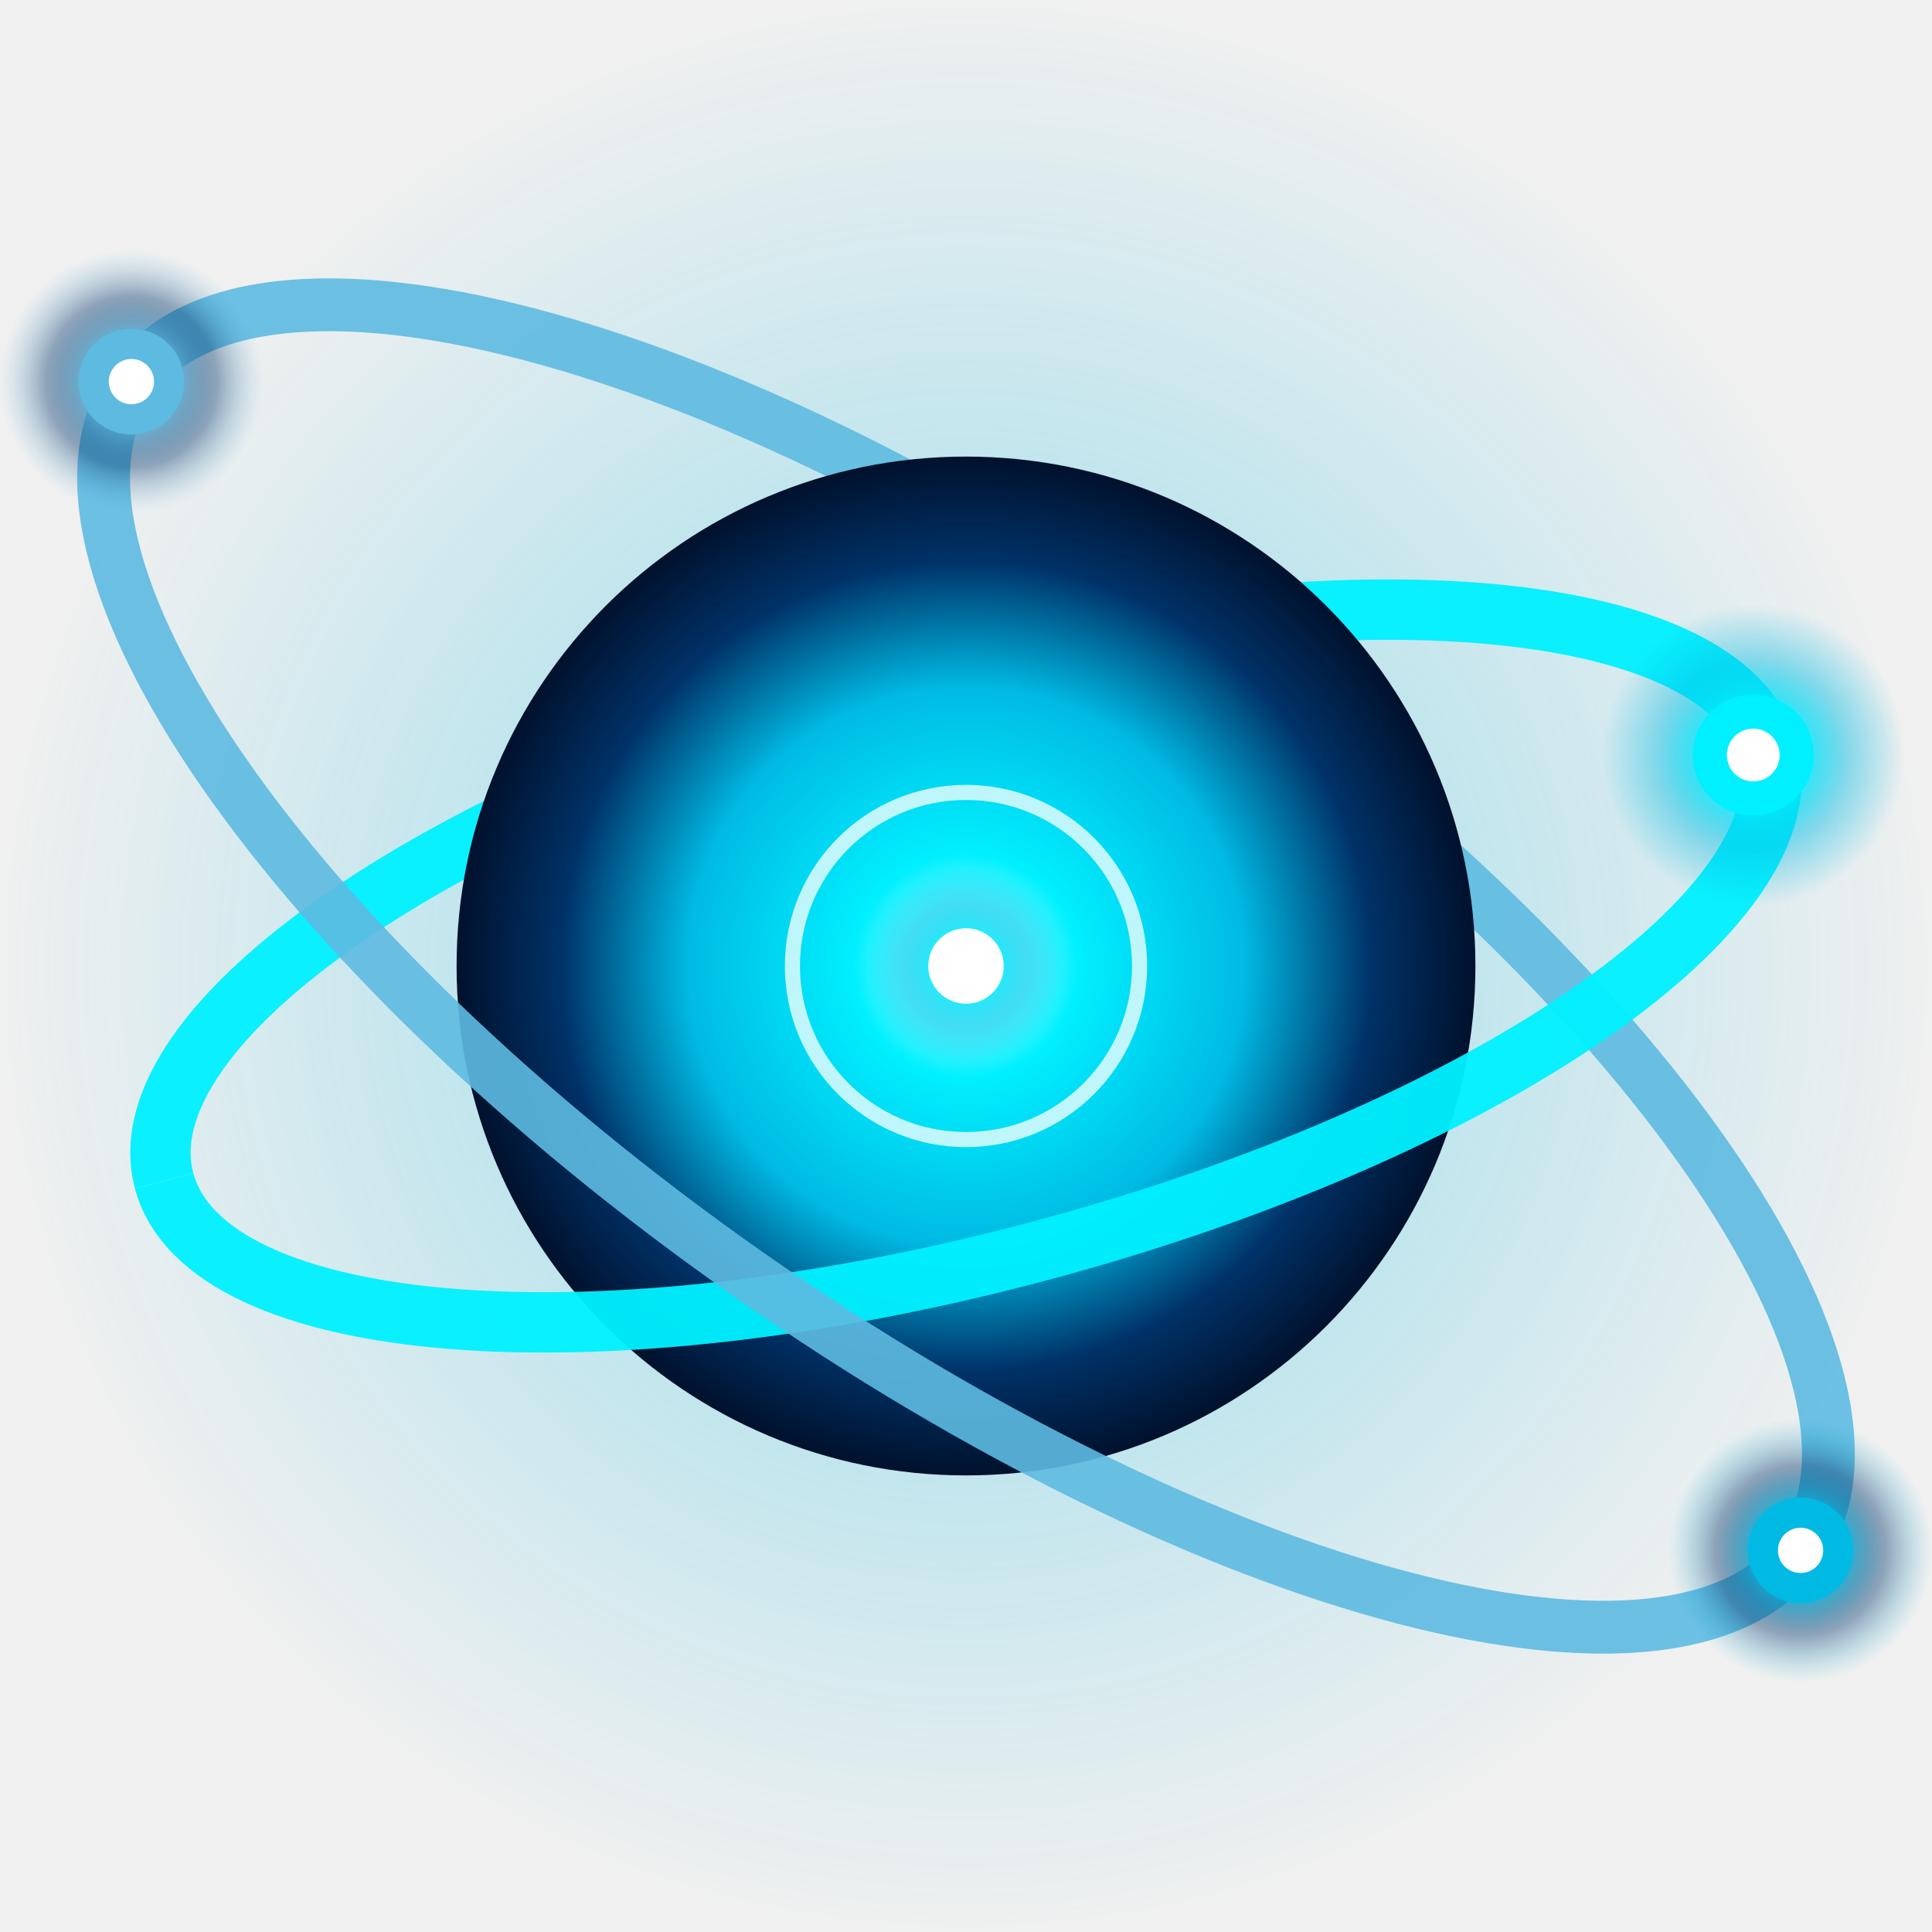
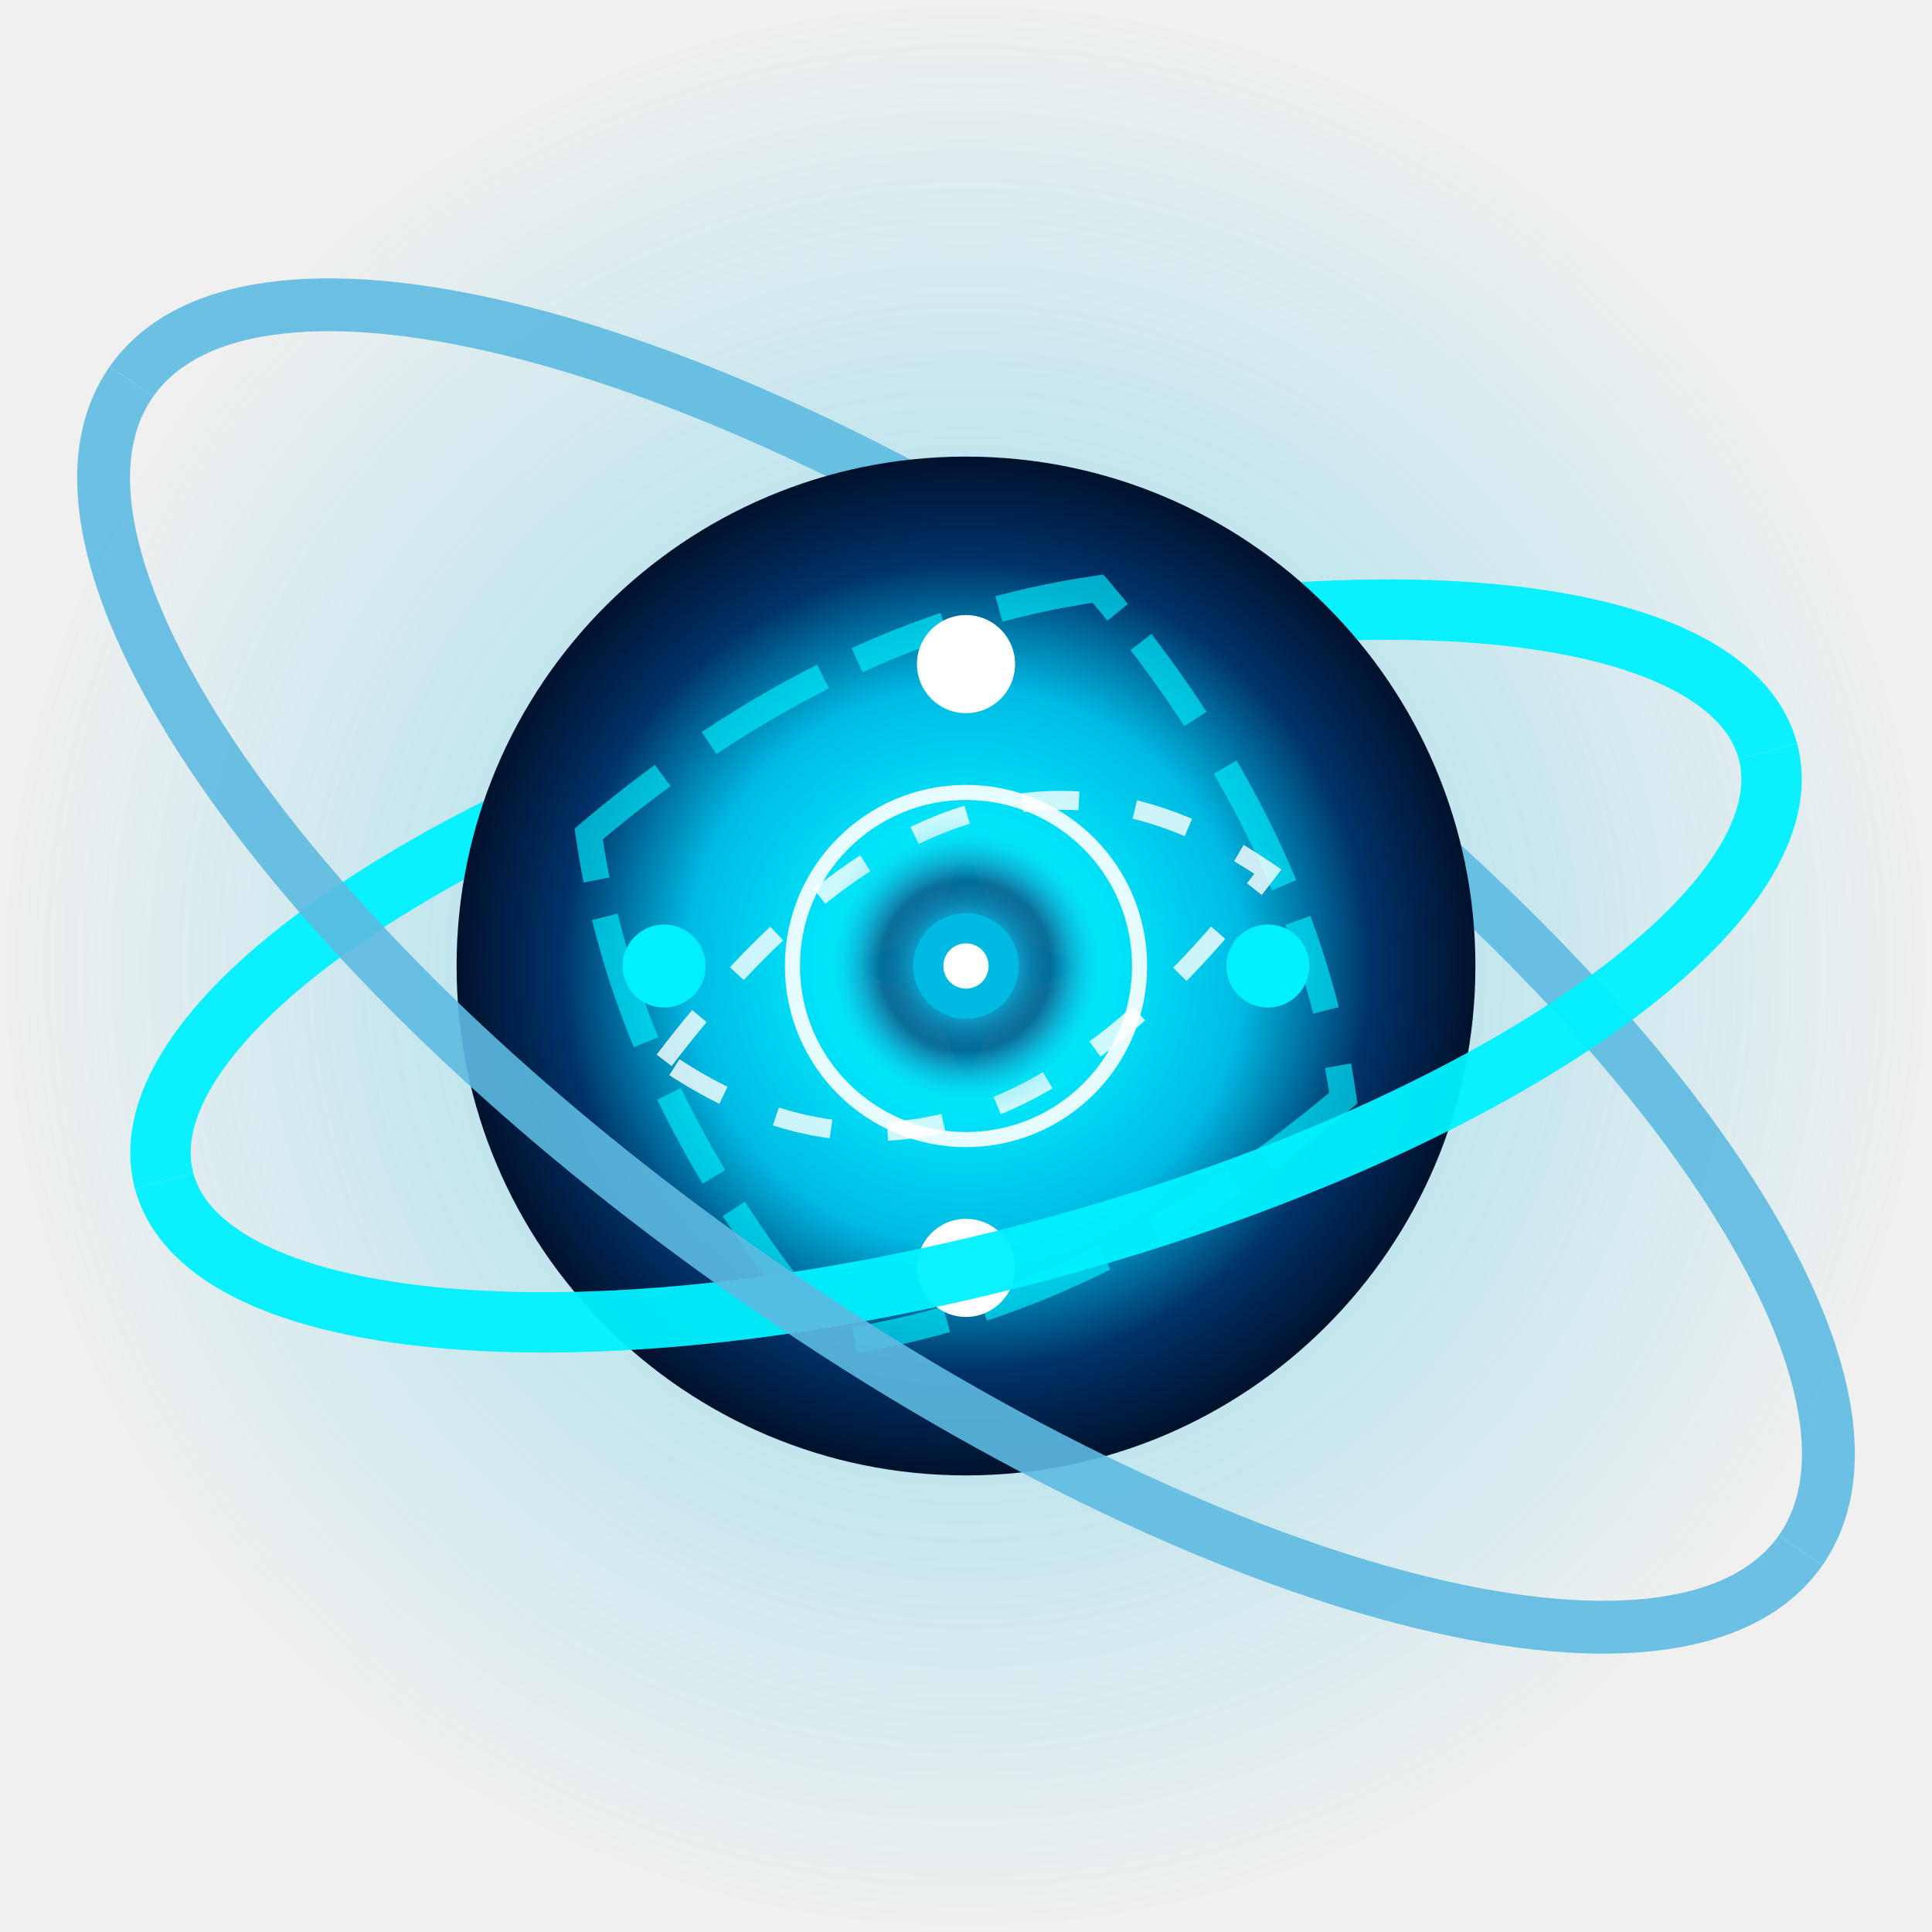
<svg xmlns="http://www.w3.org/2000/svg" viewBox="0 0 512 512" width="100%" height="100%">
  <defs>
    <radialGradient id="coreEnergy" cx="50%" cy="50%" r="50%">
      <stop offset="0%" stop-color="#ffffff" />
      <stop offset="22%" stop-color="#00f0ff" />
      <stop offset="55%" stop-color="#00bae3" />
      <stop offset="80%" stop-color="#003268" />
      <stop offset="100%" stop-color="#00122e" />
    </radialGradient>
    <radialGradient id="coreAtmosphere" cx="50%" cy="50%" r="50%">
      <stop offset="0%" stop-color="#00f0ff" stop-opacity="0.45" />
      <stop offset="50%" stop-color="#00bae3" stop-opacity="0.2" />
      <stop offset="100%" stop-color="#00bae3" stop-opacity="0" />
    </radialGradient>
    <radialGradient id="nodeCyanGlow" cx="50%" cy="50%" r="50%">
      <stop offset="0%" stop-color="#ffffff" stop-opacity="1" />
      <stop offset="30%" stop-color="#00f0ff" stop-opacity="0.9" />
      <stop offset="65%" stop-color="#00bae3" stop-opacity="0.4" />
      <stop offset="100%" stop-color="#00bae3" stop-opacity="0" />
    </radialGradient>
    <radialGradient id="nodeBlueGlow" cx="50%" cy="50%" r="50%">
      <stop offset="0%" stop-color="#ffffff" stop-opacity="1" />
      <stop offset="30%" stop-color="#5dbae1" stop-opacity="0.9" />
      <stop offset="65%" stop-color="#003268" stop-opacity="0.4" />
      <stop offset="100%" stop-color="#5dbae1" stop-opacity="0" />
    </radialGradient>
    <radialGradient id="nodeDeepCyanGlow" cx="50%" cy="50%" r="50%">
      <stop offset="0%" stop-color="#ffffff" stop-opacity="1" />
      <stop offset="30%" stop-color="#00bae3" stop-opacity="0.9" />
      <stop offset="65%" stop-color="#003268" stop-opacity="0.4" />
      <stop offset="100%" stop-color="#00bae3" stop-opacity="0" />
    </radialGradient>
  </defs>
  <g transform="translate(256, 256)">
-     <circle cx="0" cy="0" r="256" fill="url(#coreAtmosphere)" />
+     <circle cx="0" cy="0" r="256" fill="url(#coreAtmosphere)">
+       <animate attributeName="opacity" values="0.8;1;0.8" dur="4s" repeatCount="indefinite" />
+     </circle>
    <g transform="rotate(35)">
      <path d="M -270 0 A 270 100 0 0 1 270 0" fill="none" stroke="#5dbae1" stroke-width="14" stroke-linecap="butt" opacity="0.9" />
    </g>
    <g transform="rotate(-15)">
      <path d="M -220 0 A 220 78 0 0 1 220 0" fill="none" stroke="#00f0ff" stroke-width="16" stroke-linecap="butt" opacity="0.95" />
    </g>
-     <circle cx="0" cy="0" r="135" fill="url(#coreEnergy)" />
+     <g>
+       <circle cx="0" cy="0" r="135" fill="url(#coreEnergy)" />
+       <g>
+         <path d="M -100 -35 Q -35 -90 35 -100 Q 90 -35 100 35 Q 35 90 -35 100 Q -90 35 -100 -35 Z" fill="none" stroke="#00f0ff" stroke-width="7" opacity="0.65" stroke-dasharray="25 15 35 10" />
+         <path d="M -80 25 Q 0 -80 80 -25 Q 0 80 -80 25 Z" fill="none" stroke="#ffffff" stroke-width="5" opacity="0.8" stroke-dasharray="15 15" />
+         <circle cx="0" cy="-80" r="13" fill="#ffffff" />
+         <circle cx="80" cy="0" r="11" fill="#00f0ff" />
+         <circle cx="0" cy="80" r="13" fill="#ffffff" />
+         <circle cx="-80" cy="0" r="11" fill="#00f0ff" />
+         <circle cx="0" cy="0" r="46" fill="none" stroke="#ffffff" stroke-width="4" opacity="0.9" />
+         <polygon points="0,-32 9,-9 32,0 9,9 0,32 -9,9 -32,0 -9,-9" fill="#00f0ff" opacity="0.9" />
+         <circle cx="0" cy="0" r="11" fill="#ffffff" />
+       </g>
+     </g>
    <g transform="rotate(-15)">
      <path d="M 220 0 A 220 78 0 0 1 -220 0" fill="none" stroke="#00f0ff" stroke-width="16" stroke-linecap="butt" opacity="0.95" />
-       <circle cx="216" cy="0" r="40" fill="url(#nodeCyanGlow)" />
-       <circle cx="216" cy="0" r="16" fill="#00f0ff" />
-       <circle cx="216" cy="0" r="7" fill="#ffffff" />
+       <g>
+         <animateMotion dur="14s" repeatCount="indefinite" path="M 220 0 A 220 78 0 1 1 -220 0 A 220 78 0 1 1 220 0" />
+         <circle cx="0" cy="0" r="40" fill="url(#nodeCyanGlow)" />
+         <circle cx="0" cy="0" r="16" fill="#00f0ff" />
+         <circle cx="0" cy="0" r="7" fill="#ffffff" />
+       </g>
    </g>
    <g transform="rotate(35)">
      <path d="M 270 0 A 270 100 0 0 1 -270 0" fill="none" stroke="#5dbae1" stroke-width="14" stroke-linecap="butt" opacity="0.9" />
-       <circle cx="-270" cy="0" r="35" fill="url(#nodeBlueGlow)" />
-       <circle cx="-270" cy="0" r="14" fill="#5dbae1" />
-       <circle cx="-270" cy="0" r="6" fill="#ffffff" />
-       <circle cx="270" cy="0" r="35" fill="url(#nodeDeepCyanGlow)" />
-       <circle cx="270" cy="0" r="14" fill="#00bae3" />
-       <circle cx="270" cy="0" r="6" fill="#ffffff" />
+       <g>
+         <animateMotion dur="20s" repeatCount="indefinite" path="M -270 0 A 270 100 0 1 1 270 0 A 270 100 0 1 1 -270 0" />
+         <circle cx="0" cy="0" r="35" fill="url(#nodeBlueGlow)" />
+         <circle cx="0" cy="0" r="14" fill="#5dbae1" />
+         <circle cx="0" cy="0" r="6" fill="#ffffff" />
+       </g>
+       <g>
+         <animateMotion dur="20s" repeatCount="indefinite" path="M 270 0 A 270 100 0 1 1 -270 0 A 270 100 0 1 1 270 0" />
+         <circle cx="0" cy="0" r="35" fill="url(#nodeDeepCyanGlow)" />
+         <circle cx="0" cy="0" r="14" fill="#00bae3" />
+         <circle cx="0" cy="0" r="6" fill="#ffffff" />
+       </g>
    </g>
-     <circle cx="0" cy="0" r="46" fill="none" stroke="#ffffff" stroke-width="4" opacity="0.75" />
-     <circle cx="0" cy="0" r="26" fill="url(#nodeCyanGlow)" />
-     <circle cx="0" cy="0" r="10" fill="#ffffff" />
  </g>
</svg>
